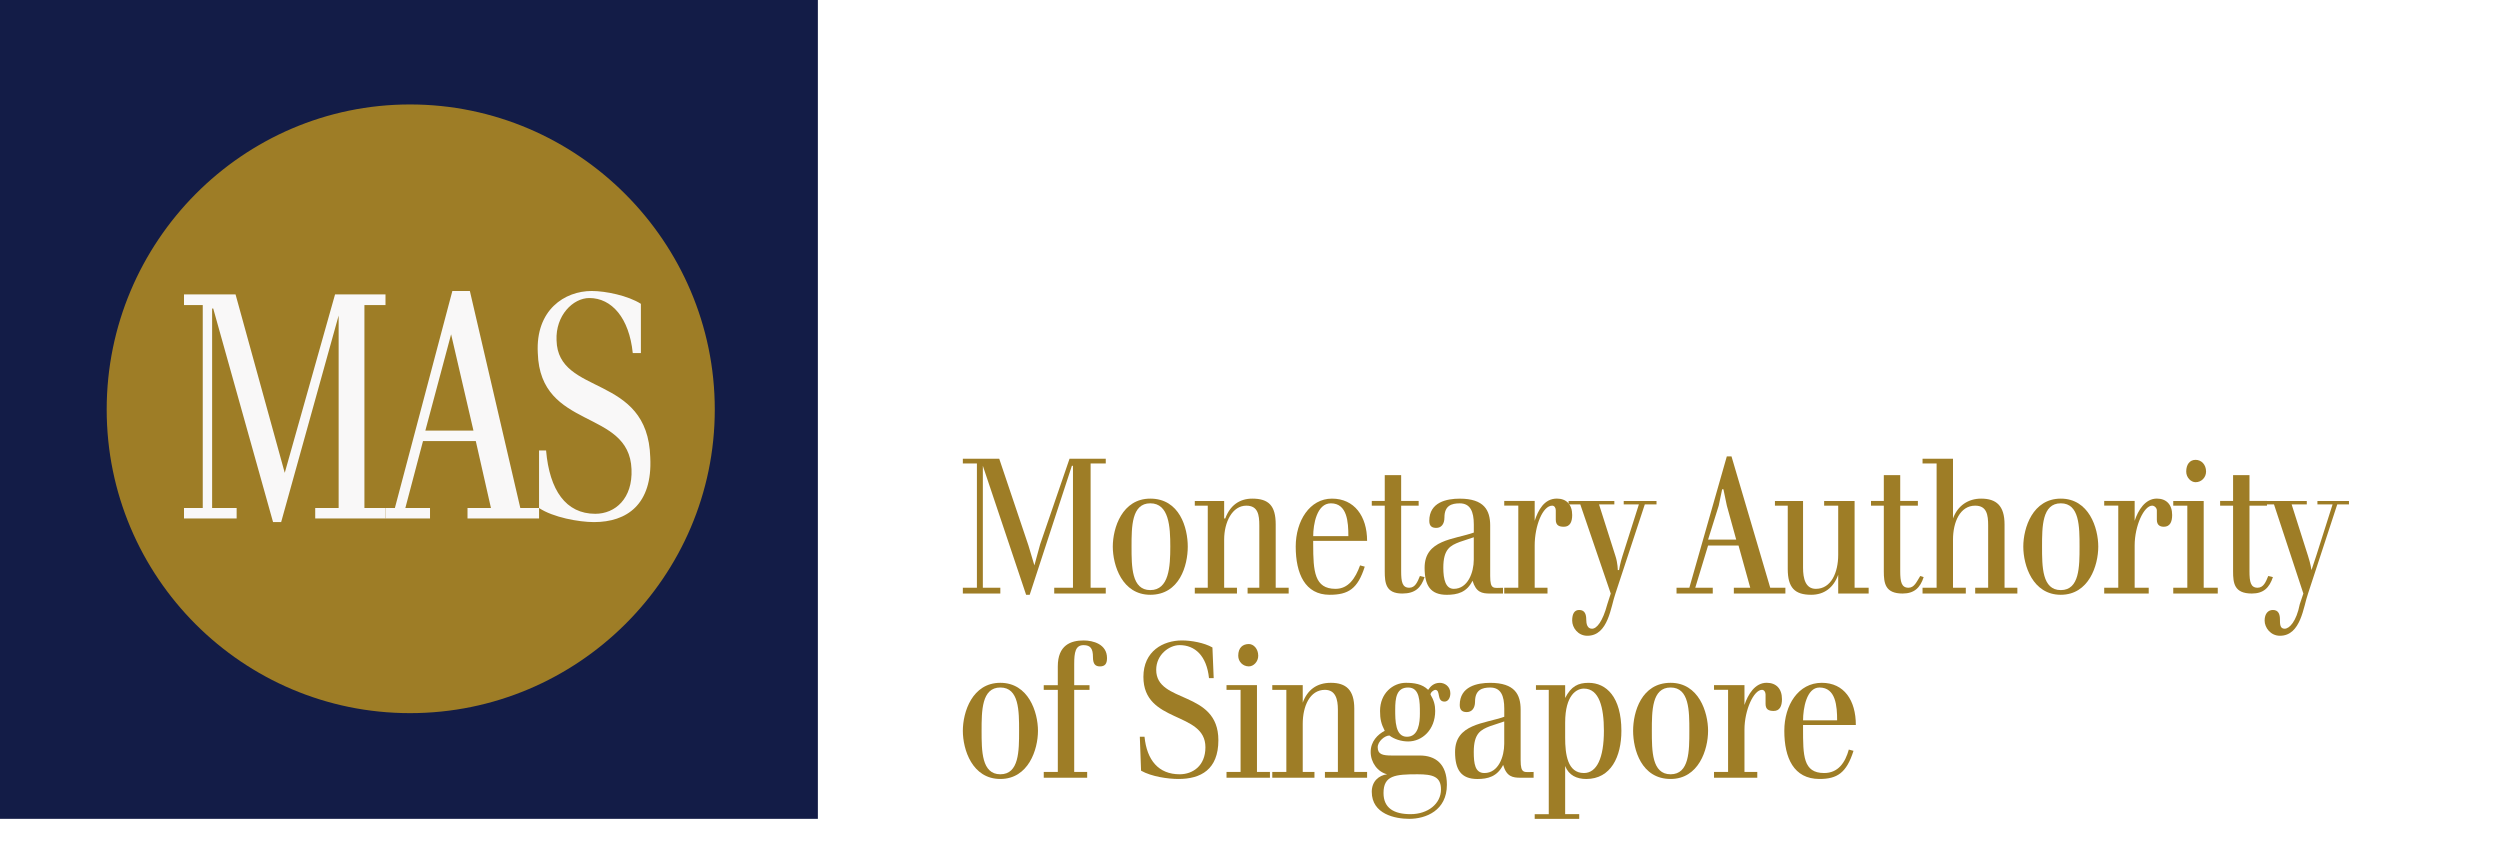
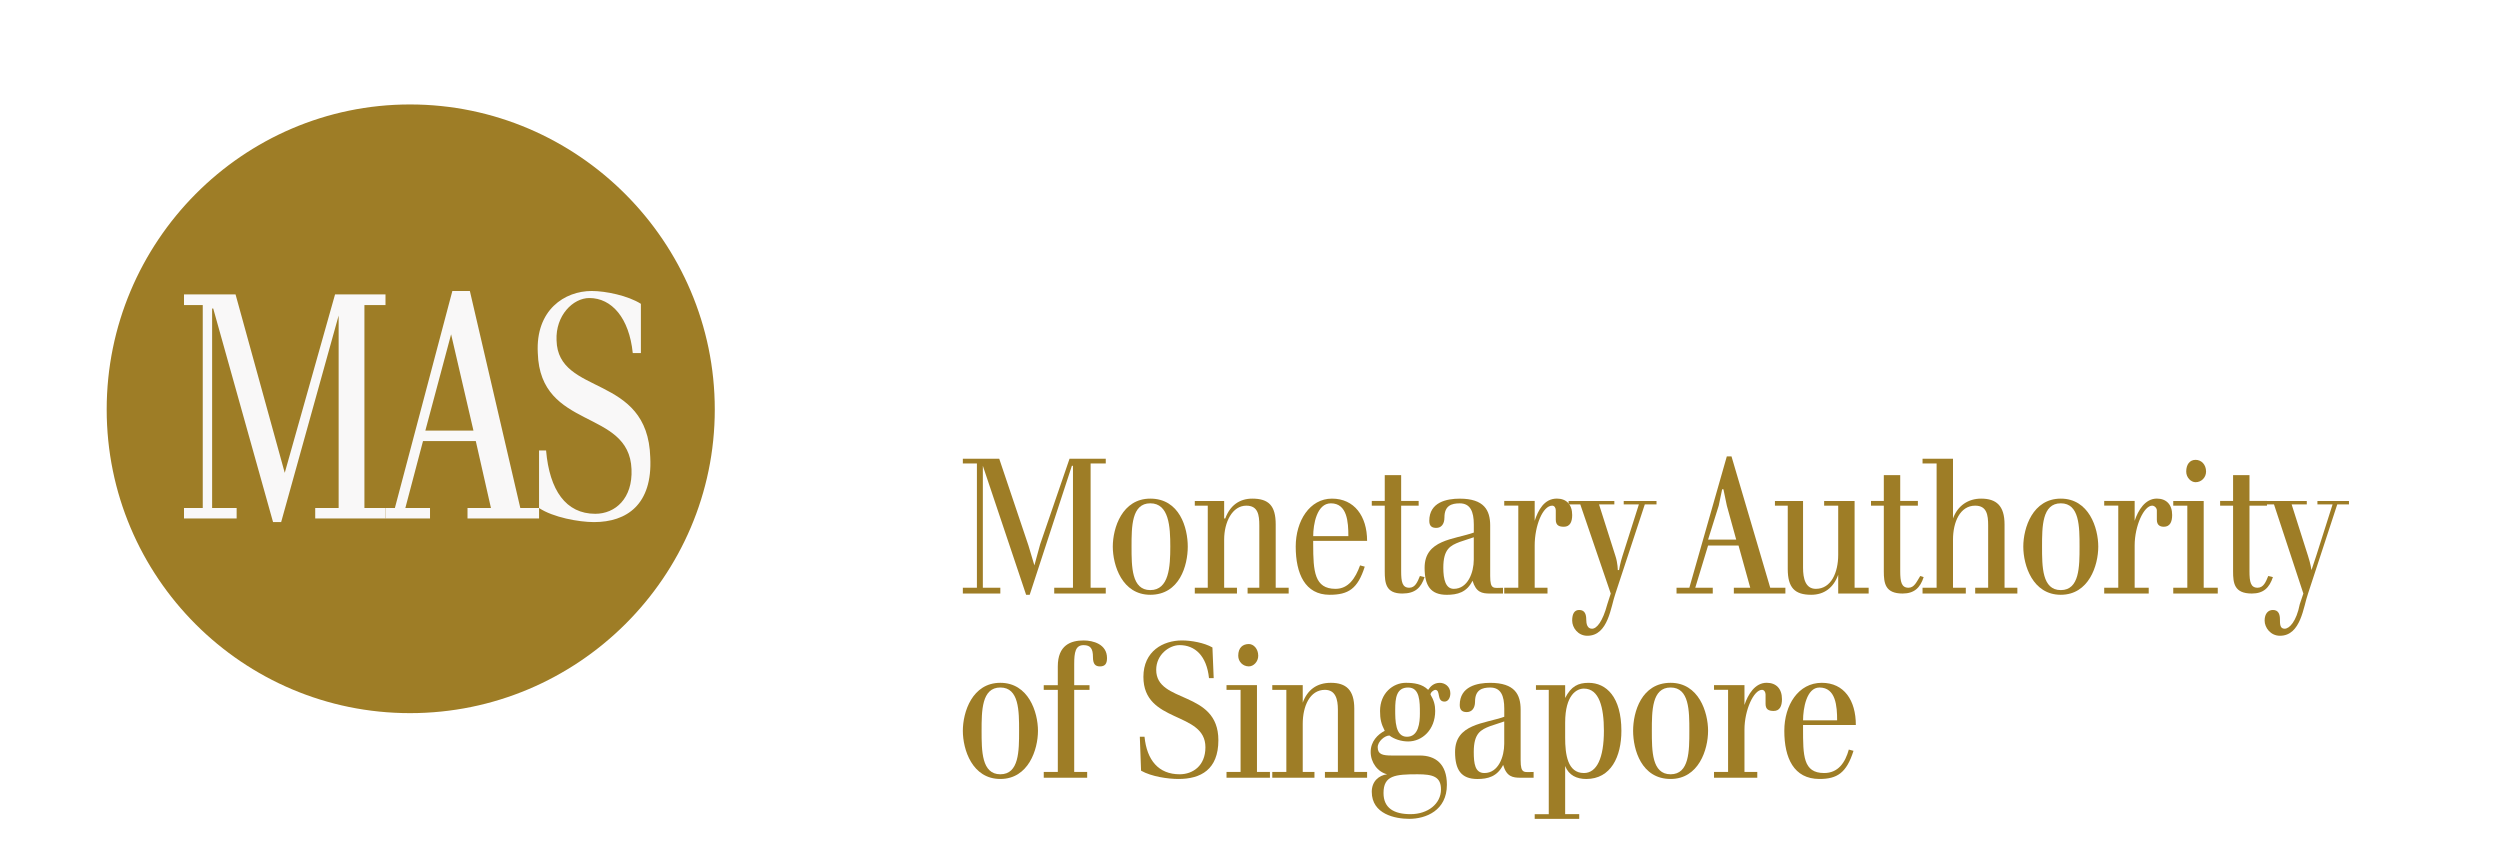
<svg xmlns="http://www.w3.org/2000/svg" viewBox="0 0 160 55" style="max-height: 500px; width: 100%; height: auto;" version="1.1" xml:space="preserve">
  <style type="text/css">
- 	.st0{fill-rule:evenodd;clip-rule:evenodd;fill:#131C47;}
	.st1{fill:#9E7D26;}
	.st2{fill-rule:evenodd;clip-rule:evenodd;fill:#F9F8F8;}
	.st3{fill:#9E7D26;}
</style>
  <g id="MAS_Icon">
-     <polygon points="52.344,0 52.344,0 0,0 0,52.406 52.344,52.406" class="st0" />
    <path d="M26.242,6.685C15.525,6.685,6.828,15.471,6.828,26.208c0,10.727,8.697,19.433,19.414,19.433c10.727,0,19.504-8.706,19.504-19.433C45.746,15.471,36.969,6.685,26.242,6.685z" class="st1" />
    <polygon points="12.976,32.513 12.976,32.513 11.776,32.513 11.776,33.183 15.145,33.183 15.145,32.513 13.576,32.513 13.576,19.744 13.646,19.744 17.475,33.413 17.994,33.413 21.673,20.194 21.673,32.513 20.174,32.513 20.174,33.183 24.672,33.183 24.672,32.513 23.323,32.513 23.323,19.524 24.672,19.524 24.672,18.843 21.443,18.843 18.224,30.261 15.075,18.843 11.776,18.843 11.776,19.524 12.976,19.524" class="st2" />
    <path d="M30.301,27.559L30.301,27.559l-1.43-6.164l-1.649,6.164H30.301z M25.272,32.513L25.272,32.513l3.679-13.89h1.12l3.229,13.89h1.2v0.67 h-4.579v-0.67h1.5l-0.97-4.283h-3.379l-1.13,4.283h1.579v0.67h-2.849v-0.67 H25.272z" class="st2" />
    <path d="M34.499,32.513L34.499,32.513c0.9,0.6,2.549,0.901,3.519,0.901 c2.099,0,3.749-1.131,3.599-4.133c-0.15-5.404-5.918-3.903-5.998-7.505 c-0.07-1.581,1.05-2.702,2.099-2.702c1.43,0,2.549,1.271,2.779,3.522h0.52 v-3.152c-0.82-0.52-2.249-0.821-3.149-0.821c-1.719,0-3.599,1.201-3.449,3.973 c0.15,4.963,5.848,3.532,5.998,7.435c0.08,1.881-1.05,2.852-2.319,2.852 c-1.879,0-2.929-1.501-3.149-4.053h-0.45V32.513z" class="st2" />
  </g>
  <g id="MAS_Text">
    <path d="M61.622,46.772L61.622,46.772c0,1.201,0.6,3.082,2.399,3.082 c1.799,0,2.409-1.881,2.409-3.082c0-1.201-0.61-3.072-2.409-3.072 C62.222,43.7,61.622,45.572,61.622,46.772z M62.822,46.772L62.822,46.772 c0-1.271,0-2.772,1.2-2.772c1.2,0,1.2,1.501,1.2,2.772c0,1.281,0,2.782-1.2,2.782 C62.822,49.554,62.822,48.053,62.822,46.772z" class="st3" />
    <path d="M67.7,44.151L67.7,44.151v5.254h-0.9v0.37h2.779 v-0.37h-0.83v-5.254h0.98v-0.3h-0.98v-1.351c0-0.751,0.08-1.211,0.6-1.211 c0.45,0,0.6,0.23,0.6,0.761c0,0.45,0.15,0.6,0.45,0.6 s0.45-0.15,0.45-0.53c0-0.901-0.9-1.131-1.5-1.131c-0.82,0-1.65,0.3-1.65,1.661 v1.201h-0.9v0.3H67.7z" class="st3" />
    <path d="M73.028,49.324L73.028,49.324c0.67,0.38,1.719,0.53,2.399,0.53 c1.42,0,2.549-0.6,2.549-2.482c0-3.222-3.979-2.322-3.979-4.503 c0-0.971,0.83-1.581,1.5-1.581c0.98,0,1.729,0.68,1.879,2.111h0.3 l-0.08-1.961c-0.52-0.3-1.35-0.45-1.949-0.45c-1.2,0-2.469,0.68-2.469,2.332 c0,3.002,3.969,2.182,3.969,4.503c0,1.201-0.82,1.731-1.649,1.731 c-1.35,0-2.099-0.901-2.249-2.402h-0.3L73.028,49.324z" class="st3" />
    <path d="M79.397,49.404L79.397,49.404H78.497v0.37h2.779v-0.37 h-0.83v-5.554H78.497v0.3h0.9V49.404z M79.247,41.969L79.247,41.969 c0,0.38,0.3,0.68,0.68,0.68c0.3,0,0.6-0.3,0.6-0.68 c0-0.45-0.3-0.751-0.6-0.751C79.546,41.219,79.247,41.439,79.247,41.969z" class="st3" />
    <path d="M81.426,49.404L81.426,49.404v0.37h2.699v-0.37h-0.75 v-3.082c0-1.121,0.45-2.172,1.42-2.172c0.68,0,0.83,0.6,0.83,1.271 v3.983h-0.83v0.37h2.699v-0.37h-0.82v-4.053c0-1.201-0.53-1.651-1.5-1.651 c-0.9,0-1.5,0.45-1.799,1.271v-1.121h-1.949v0.3h0.9v5.254H81.426z" class="st3" />
    <path d="M89.973,43.7L89.973,43.7c-0.83,0-1.65,0.671-1.65,1.801 c0,0.52,0.07,0.82,0.3,1.271c-0.45,0.23-0.9,0.68-0.9,1.351 c0,0.68,0.45,1.281,1.05,1.431c-0.53,0.07-0.98,0.45-0.98,1.121 c0,1.431,1.5,1.731,2.399,1.731c1.06,0,2.409-0.53,2.409-2.182 c0-1.351-0.75-1.871-1.729-1.871h-1.799c-0.6,0-0.9-0.08-0.9-0.53 c0-0.37,0.45-0.75,0.75-0.75c0.3,0.23,0.75,0.38,1.2,0.38 c0.9,0,1.729-0.751,1.729-1.951c0-0.38-0.08-0.681-0.3-1.051 c0-0.15,0.22-0.3,0.3-0.3c0.37,0,0.07,0.751,0.6,0.751 c0.22,0,0.37-0.23,0.37-0.53c0-0.45-0.37-0.671-0.67-0.671 c-0.38,0-0.6,0.22-0.75,0.45C91.023,43.77,90.493,43.7,89.973,43.7z M89.293,45.422L89.293,45.422c0-0.751,0.08-1.421,0.83-1.421 c0.75,0,0.75,0.901,0.75,1.651c0,0.6-0.08,1.501-0.83,1.501 C89.293,47.153,89.293,46.102,89.293,45.422z M90.723,49.554L90.723,49.554 c0.98,0,1.5,0.15,1.5,0.971c0,0.901-0.82,1.581-1.949,1.581 c-1.05,0-1.729-0.38-1.729-1.351C88.544,49.625,89.293,49.554,90.723,49.554z" class="st3" />
    <path d="M96.201,48.954L96.201,48.954c0.22,0.75,0.6,0.821,1.12,0.821h0.83 v-0.37c-0.6,0-0.83,0.15-0.83-0.75v-3.232c0-0.971-0.37-1.721-1.949-1.721 c-0.82,0-1.949,0.22-1.949,1.421c0,0.38,0.23,0.45,0.45,0.45 c0.3,0,0.53-0.22,0.53-0.67c0-0.751,0.45-0.901,0.97-0.901 c0.68,0,0.9,0.52,0.9,1.351v0.52c-1.27,0.45-3.149,0.45-3.149,2.252 c0,1.131,0.38,1.731,1.43,1.731C95.222,49.855,95.821,49.704,96.201,48.954z M96.271,46.172L96.271,46.172v1.431c0,0.821-0.37,1.871-1.27,1.871 c-0.6,0-0.68-0.6-0.68-1.351c0-1.201,0.45-1.421,1.05-1.651 L96.271,46.172z" class="st3" />
    <path d="M98.221,52.406L98.221,52.406h2.849v-0.3h-0.9v-3.082c0.23,0.6,0.75,0.831,1.35,0.831c1.579,0,2.249-1.431,2.249-3.082 c0-2.172-0.97-3.072-2.099-3.072c-0.67,0-1.12,0.22-1.5,0.971v-0.821 h-1.869v0.3h0.82v7.956H98.221V52.406z M100.17,46.252L100.17,46.252 c0-1.801,0.75-2.182,1.2-2.182c0.98,0,1.28,1.201,1.28,2.702 c0,1.731-0.45,2.702-1.28,2.702c-1.05,0-1.2-1.201-1.2-2.252V46.252z" class="st3" />
    <path d="M104.519,46.772L104.519,46.772c0,1.201,0.53,3.082,2.399,3.082 c1.799,0,2.399-1.881,2.399-3.082c0-1.201-0.6-3.072-2.399-3.072 C105.049,43.7,104.519,45.572,104.519,46.772z M105.718,46.772L105.718,46.772c0-1.271,0-2.772,1.2-2.772 s1.2,1.501,1.2,2.772c0,1.281,0,2.782-1.2,2.782 S105.718,48.053,105.718,46.772z" class="st3" />
    <path d="M110.597,49.404L110.597,49.404h-0.9v0.37h2.769v-0.37 h-0.82v-2.702c0-1.281,0.6-2.552,1.12-2.552c0.15,0,0.23,0.15,0.23,0.3 v0.6c0,0.37,0.22,0.45,0.52,0.45c0.38,0,0.53-0.3,0.53-0.751 c0-0.681-0.38-1.051-0.98-1.051c-0.75,0-1.2,0.751-1.42,1.421v-1.271 h-1.949v0.3h0.9V49.404z" class="st3" />
    <path d="M118.774,46.402L118.774,46.402c0-1.581-0.75-2.702-2.179-2.702 c-1.5,0-2.399,1.421-2.399,3.072c0,1.731,0.6,3.082,2.249,3.082 c1.13,0,1.729-0.38,2.179-1.801l-0.3-0.08c-0.23,0.831-0.68,1.501-1.579,1.501 c-1.35,0-1.35-1.121-1.35-2.852v-0.22H118.774z M115.396,46.102L115.396,46.102 c0-0.751,0.22-2.101,1.05-2.101c1.05,0,1.13,1.201,1.13,2.101H115.396z" class="st3" />
    <polygon points="62.522,37.616 62.522,37.616 61.622,37.616 61.622,37.986 64.021,37.986 64.021,37.616 62.902,37.616 62.902,29.811 65.671,38.066 65.901,38.066 68.6,29.811 68.67,29.811 68.67,37.616 67.47,37.616 67.47,37.986 70.769,37.986 70.769,37.616 69.799,37.616 69.799,29.661 70.769,29.661 70.769,29.36 68.45,29.36 66.57,34.834 66.201,36.185 65.821,34.914 63.951,29.36 61.622,29.36 61.622,29.661 62.522,29.661" class="st3" />
    <path d="M71.219,34.984L71.219,34.984c0,1.201,0.6,3.082,2.399,3.082 c1.879,0,2.399-1.881,2.399-3.082c0-1.201-0.52-3.072-2.399-3.072 C71.819,31.912,71.219,33.784,71.219,34.984z M72.419,34.984L72.419,34.984 c0-1.271,0-2.772,1.2-2.772c1.2,0,1.28,1.501,1.28,2.772 c0,1.281-0.08,2.782-1.28,2.782 C72.419,37.766,72.419,36.265,72.419,34.984z" class="st3" />
    <path d="M76.467,37.616L76.467,37.616v0.37h2.699v-0.37h-0.82 v-3.082c0-1.121,0.52-2.172,1.42-2.172c0.75,0,0.83,0.6,0.83,1.271v3.983 h-0.75v0.37h2.629v-0.37h-0.83v-4.053c0-1.201-0.45-1.651-1.5-1.651 c-0.83,0-1.43,0.45-1.729,1.271h-0.07v-1.121h-1.879v0.3h0.83v5.254 H76.467z" class="st3" />
    <path d="M87.494,34.614L87.494,34.614c0-1.581-0.82-2.702-2.249-2.702 c-1.42,0-2.319,1.421-2.319,3.072c0,1.731,0.6,3.082,2.169,3.082 c1.2,0,1.799-0.38,2.249-1.801l-0.3-0.08c-0.3,0.831-0.75,1.501-1.57,1.501 c-1.35,0-1.43-1.121-1.43-2.852v-0.22H87.494z M84.045,34.314L84.045,34.314 c0-0.751,0.23-2.101,1.13-2.101c1.05,0,1.12,1.201,1.12,2.101H84.045z" class="st3" />
    <path d="M87.794,32.362L87.794,32.362h0.83v4.203c0,0.751,0.07,1.421,1.12,1.421 c0.83,0,1.2-0.37,1.43-1.051l-0.3-0.07c-0.15,0.37-0.3,0.75-0.68,0.75 c-0.45,0-0.52-0.38-0.52-1.051v-4.203h1.12v-0.3h-1.12v-1.651h-1.05v1.651 h-0.83V32.362z" class="st3" />
    <path d="M94.242,37.166L94.242,37.166c0.23,0.751,0.6,0.821,1.13,0.821h0.82 v-0.37c-0.6,0-0.82,0.15-0.82-0.75v-3.232c0-0.971-0.38-1.721-1.949-1.721 c-0.83,0-1.949,0.22-1.949,1.421c0,0.38,0.22,0.45,0.45,0.45 c0.3,0,0.52-0.22,0.52-0.67c0-0.751,0.45-0.901,0.98-0.901 c0.67,0,0.9,0.52,0.9,1.351v0.52c-1.28,0.45-3.149,0.45-3.149,2.252 c0,1.131,0.37,1.731,1.42,1.731C93.272,38.066,93.872,37.916,94.242,37.166z M94.322,34.384L94.322,34.384v1.431c0,0.821-0.38,1.871-1.28,1.871 c-0.52,0-0.67-0.6-0.67-1.351c0-1.201,0.45-1.421,1.05-1.651 L94.322,34.384z" class="st3" />
    <path d="M97.171,37.616L97.171,37.616h-0.9v0.37h2.769v-0.37 h-0.82v-2.702c0-1.281,0.52-2.552,1.12-2.552c0.15,0,0.23,0.15,0.23,0.3 v0.6c0,0.37,0.22,0.45,0.52,0.45c0.38,0,0.53-0.3,0.53-0.751 c0-0.68-0.38-1.051-0.98-1.051c-0.82,0-1.2,0.751-1.42,1.421v-1.271h-1.949 v0.3h0.9V37.616z" class="st3" />
    <path d="M102.869,38.667L102.869,38.667c-0.3,1.121-0.68,1.571-0.98,1.571 c-0.3,0-0.37-0.3-0.37-0.6c0-0.3-0.08-0.6-0.45-0.6 c-0.3,0-0.45,0.23-0.45,0.68s0.37,0.971,0.97,0.971 c1.35,0,1.5-1.871,1.799-2.702l1.879-5.704h0.75v-0.22h-2.099v0.22h0.97 l-1.05,3.302c-0.15,0.45-0.22,0.901-0.22,0.901h-0.08c0,0,0-0.45-0.15-0.901 l-1.05-3.302h0.98v-0.22h-2.929v0.22h0.75l1.949,5.704L102.869,38.667z" class="st3" />
    <path d="M108.118,37.616L108.118,37.616h-0.82v0.37h2.319v-0.37 h-1.12l0.82-2.702h1.949l0.75,2.702h-1.05v0.37h3.299v-0.37h-0.97 l-2.479-8.406h-0.3L108.118,37.616z M111.117,34.534L111.117,34.534h-1.799 l0.68-2.172l0.22-1.051h0.08l0.22,1.051L111.117,34.534z" class="st3" />
    <path d="M117.645,37.986L117.645,37.986h1.949v-0.37h-0.9v-5.554 h-1.949v0.3h0.9v3.152c0,1.121-0.45,2.172-1.43,2.172 c-0.67,0-0.82-0.671-0.82-1.351v-4.273h-1.799v0.3h0.82v4.053 c0,1.201,0.45,1.651,1.5,1.651c0.83,0,1.43-0.45,1.729-1.281V37.986z" class="st3" />
    <path d="M119.744,32.362L119.744,32.362h0.82v4.203c0,0.751,0.08,1.421,1.2,1.421 c0.75,0,1.13-0.37,1.35-1.051l-0.22-0.07c-0.23,0.37-0.38,0.75-0.75,0.75 c-0.45,0-0.53-0.38-0.53-1.051v-4.203h1.13v-0.3h-1.13v-1.651h-1.05 v1.651h-0.82V32.362z" class="st3" />
    <path d="M123.043,37.616L123.043,37.616v0.37h2.769v-0.37h-0.82 v-3.082c0-1.121,0.45-2.172,1.42-2.172c0.75,0,0.83,0.6,0.83,1.271v3.983 h-0.83v0.37h2.699v-0.37h-0.82v-4.053c0-1.201-0.53-1.651-1.5-1.651 c-0.83,0-1.5,0.45-1.799,1.271v-3.823h-1.949v0.3h0.9v7.956H123.043z" class="st3" />
    <path d="M129.491,34.984L129.491,34.984c0,1.201,0.6,3.082,2.399,3.082 c1.799,0,2.399-1.881,2.399-3.082c0-1.201-0.6-3.072-2.399-3.072 C130.091,31.912,129.491,33.784,129.491,34.984z M130.691,34.984L130.691,34.984 c0-1.271,0-2.772,1.2-2.772c1.2,0,1.2,1.501,1.2,2.772 c0,1.281,0,2.782-1.2,2.782 C130.691,37.766,130.691,36.265,130.691,34.984z" class="st3" />
    <path d="M135.569,37.616L135.569,37.616h-0.9v0.37h2.849v-0.37 h-0.9v-2.702c0-1.281,0.6-2.552,1.12-2.552c0.15,0,0.3,0.15,0.3,0.3 v0.6c0,0.37,0.23,0.45,0.45,0.45c0.38,0,0.53-0.3,0.53-0.751 c0-0.68-0.38-1.051-0.98-1.051c-0.75,0-1.2,0.751-1.42,1.421v-1.271h-1.949 v0.3h0.9V37.616z" class="st3" />
    <path d="M139.988,37.616L139.988,37.616h-0.9v0.37h2.849v-0.37 h-0.9v-5.554h-1.949v0.3h0.9V37.616z M139.918,30.181L139.918,30.181 c0,0.38,0.3,0.68,0.6,0.68c0.37,0,0.67-0.3,0.67-0.68 c0-0.45-0.3-0.751-0.67-0.751C140.138,29.43,139.918,29.731,139.918,30.181z" class="st3" />
    <path d="M142.087,32.362L142.087,32.362h0.83v4.203c0,0.751,0.07,1.421,1.2,1.421 c0.75,0,1.12-0.37,1.35-1.051l-0.3-0.07c-0.15,0.37-0.3,0.75-0.68,0.75 c-0.45,0-0.52-0.38-0.52-1.051v-4.203h1.12v-0.3h-1.12v-1.651h-1.05v1.651 h-0.83V32.362z" class="st3" />
    <path d="M147.186,38.667L147.186,38.667c-0.22,1.121-0.67,1.571-0.97,1.571 c-0.3,0-0.3-0.3-0.3-0.6c0-0.3-0.08-0.6-0.45-0.6 c-0.3,0-0.53,0.23-0.53,0.68s0.38,0.971,0.98,0.971 c1.35,0,1.5-1.871,1.799-2.702l1.869-5.704h0.75v-0.22h-2.019v0.22h0.97 l-1.05,3.302c-0.15,0.45-0.3,0.901-0.3,0.901s-0.07-0.45-0.22-0.901 l-1.05-3.302h0.97v-0.22h-2.919v0.22h0.82l1.879,5.704L147.186,38.667z" class="st3" />
  </g>
</svg>
